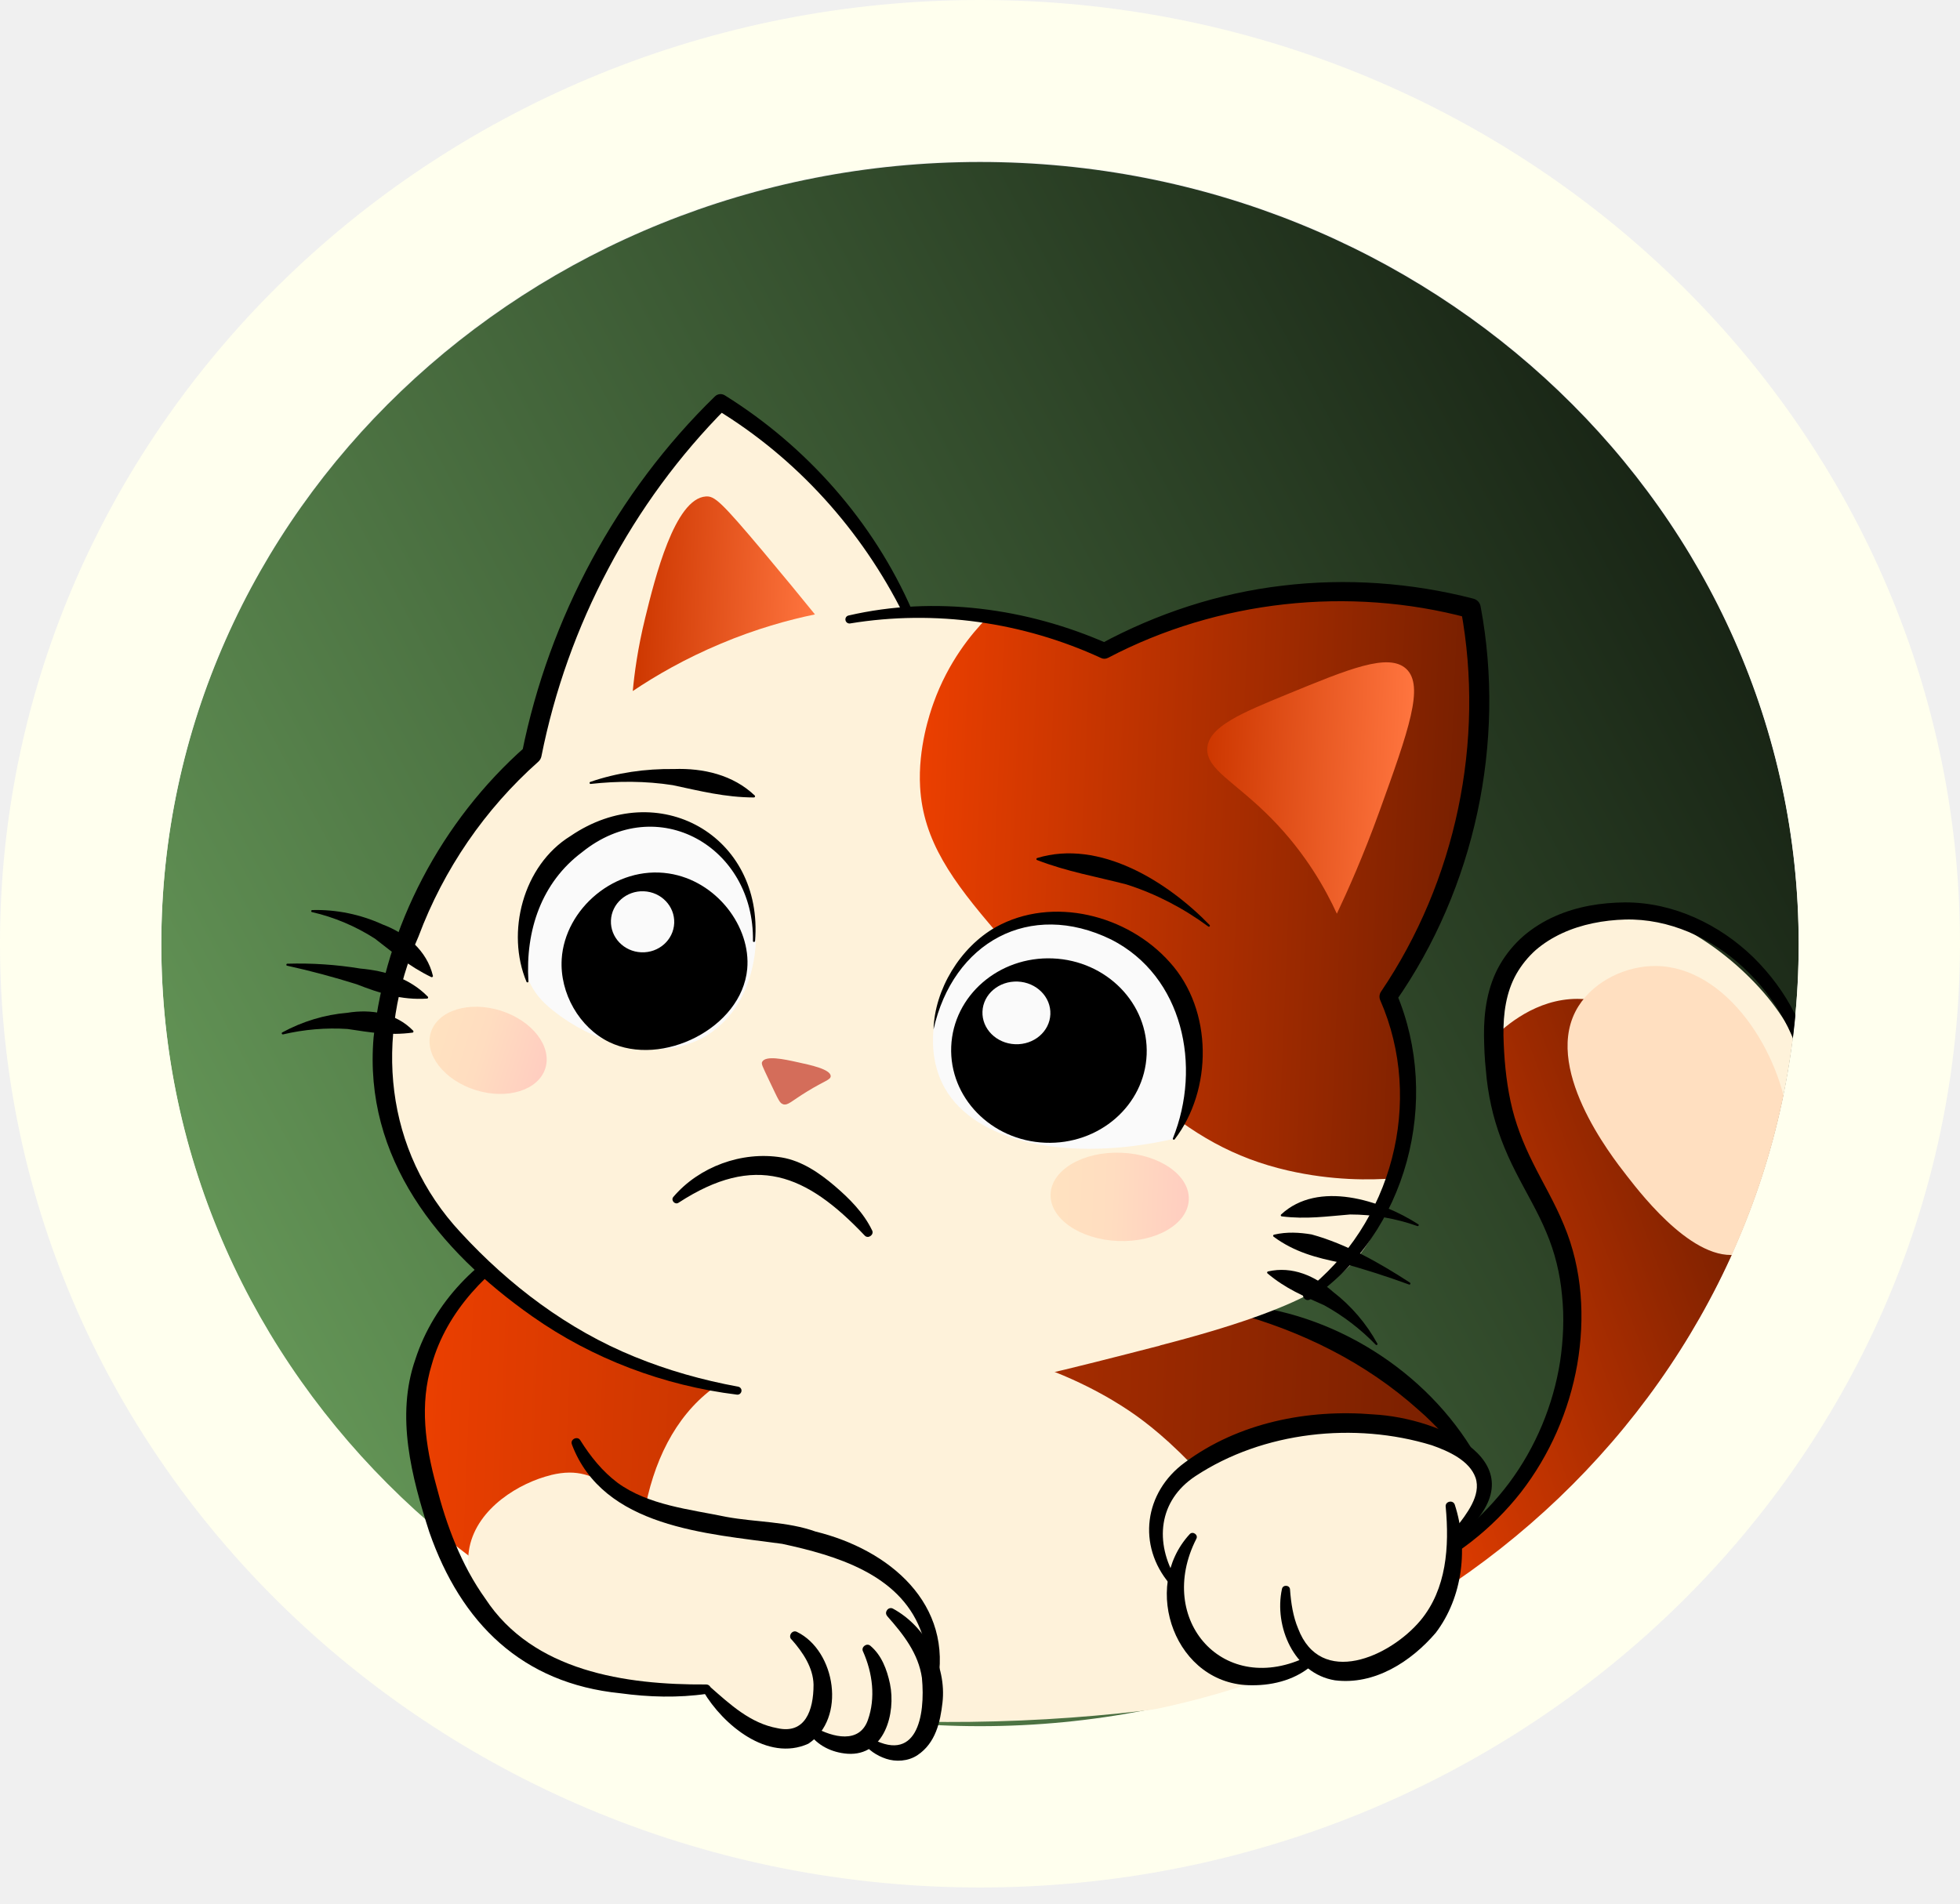
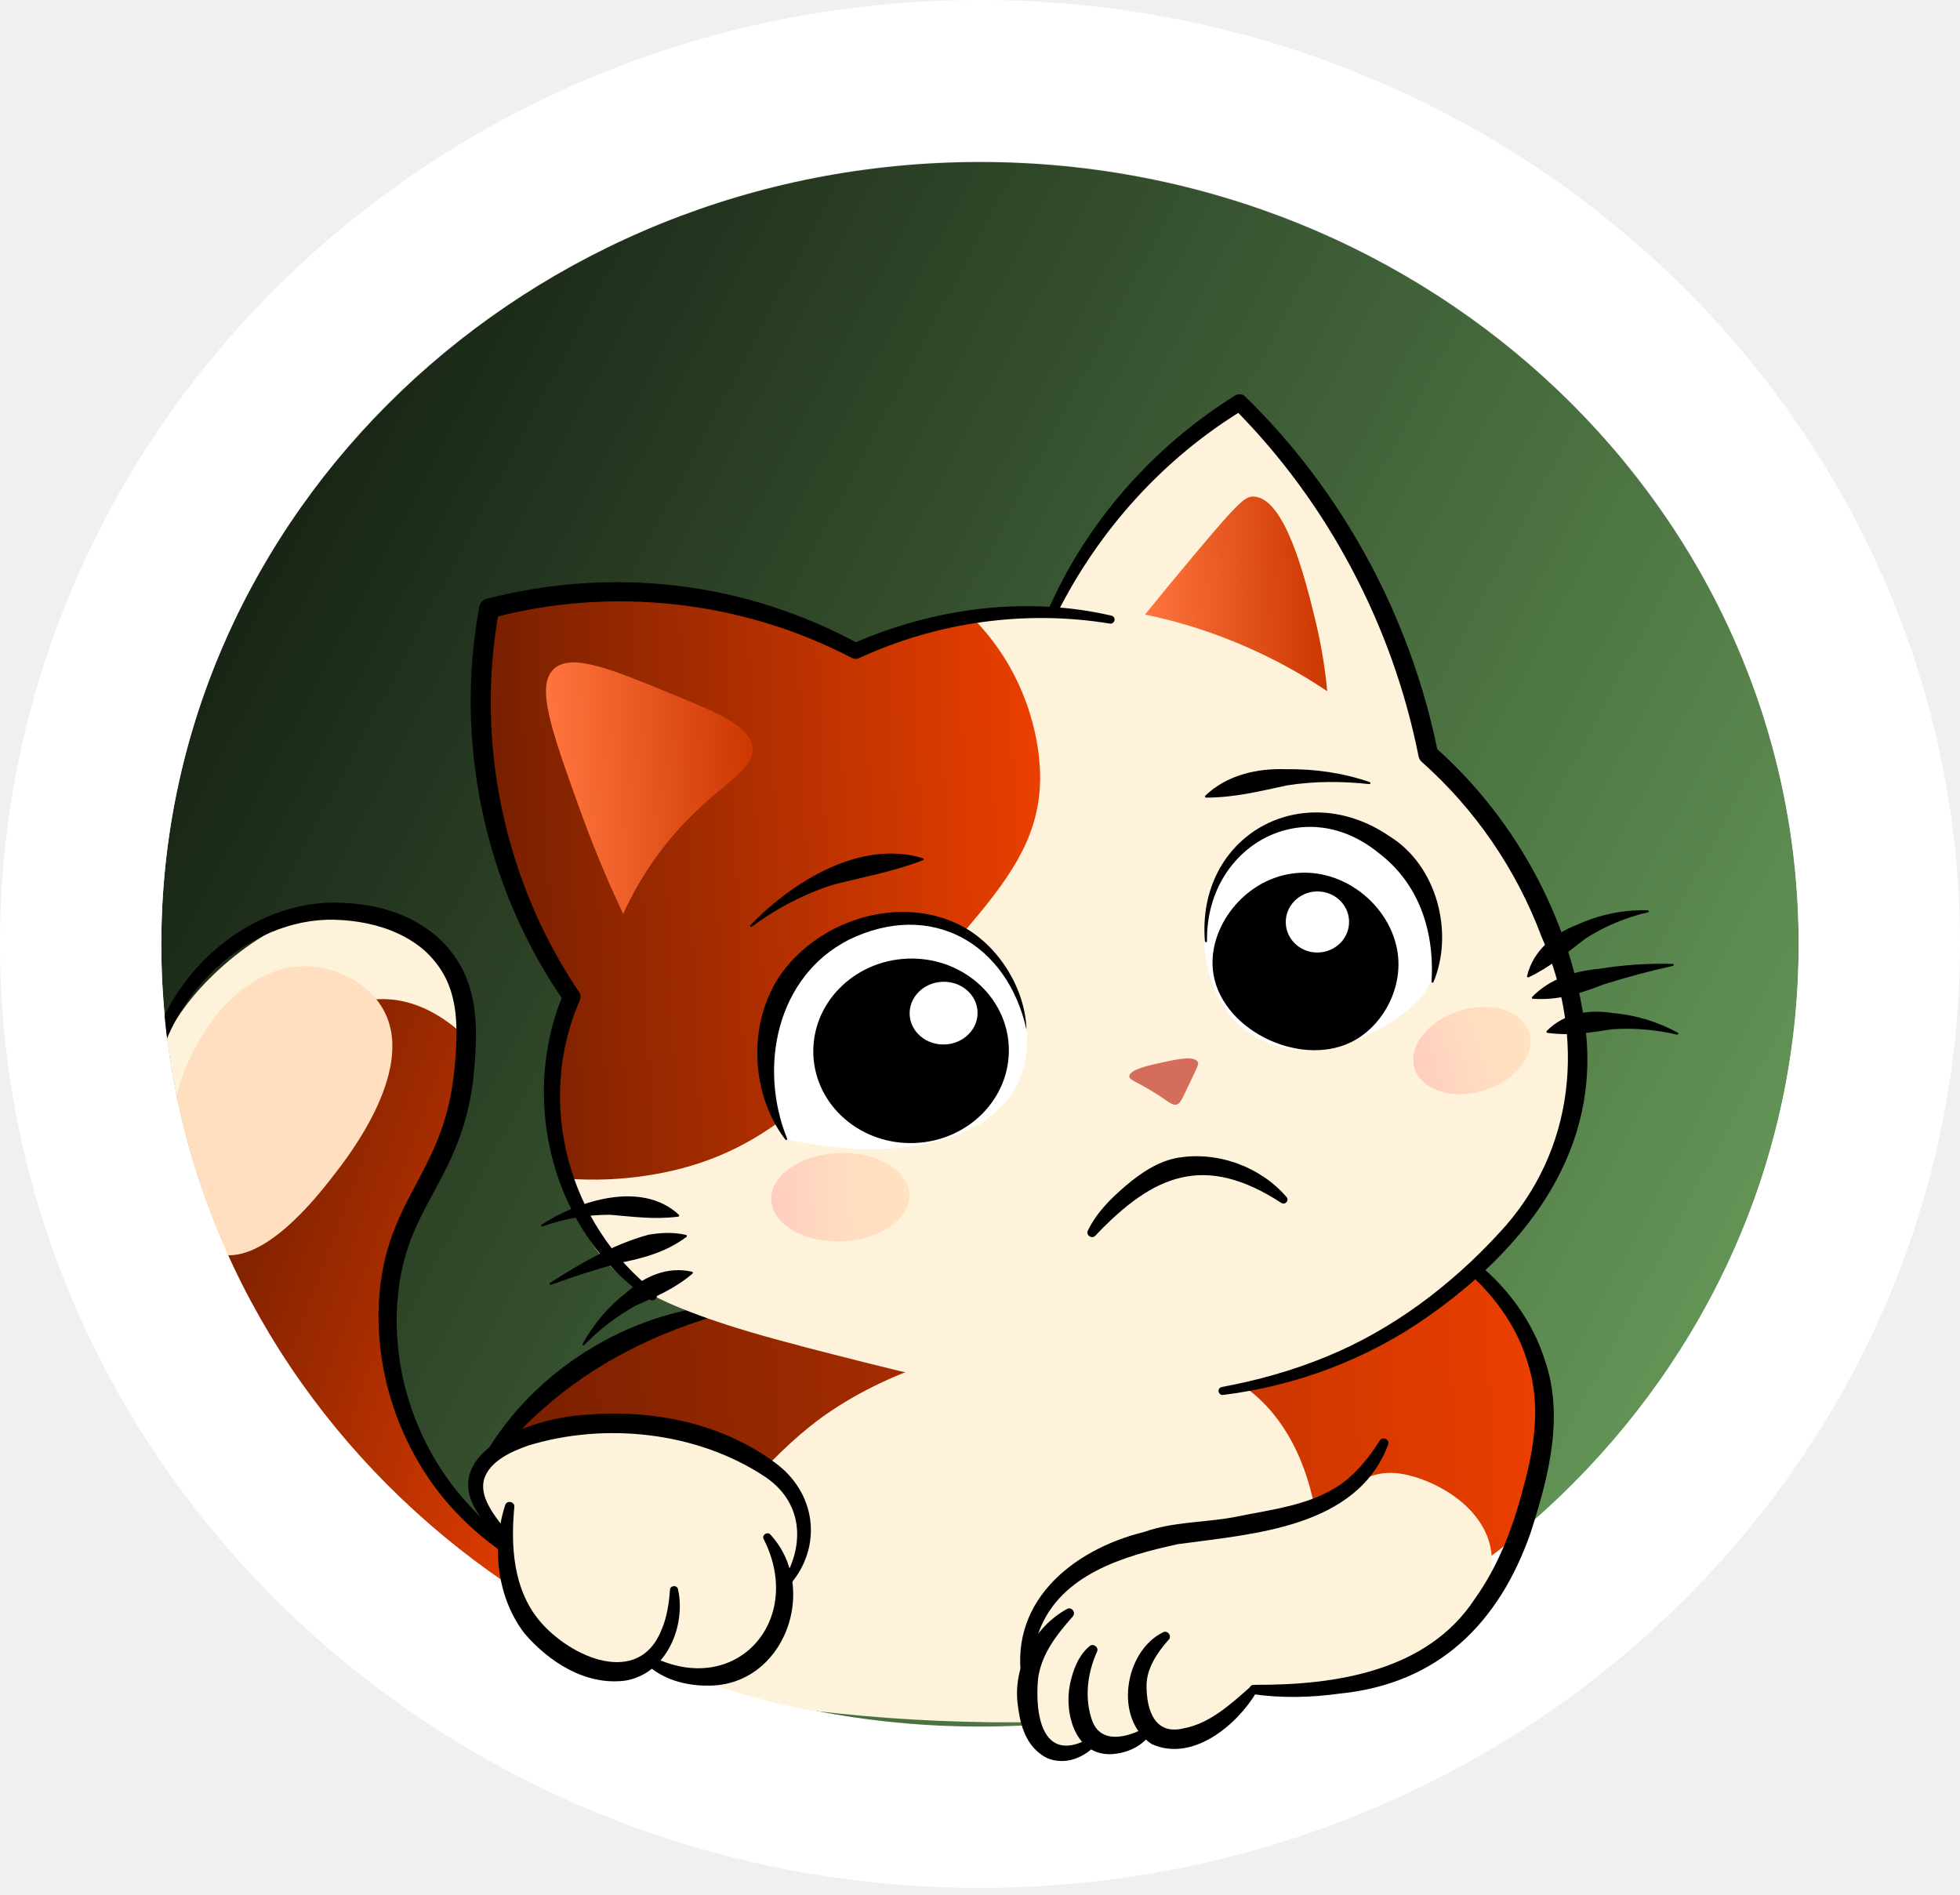
- <svg xmlns="http://www.w3.org/2000/svg" width="70" height="68" viewBox="0 0 70 68" fill="none">
-   <path d="M35 61.694C18.852 61.694 5.761 49.178 5.761 33.74C5.761 18.302 18.852 5.787 35 5.787C51.148 5.787 64.238 18.302 64.238 33.74C64.238 49.178 51.148 61.694 35 61.694Z" fill="url(#paint0_linear_5599_75786)" />
-   <path d="M35 5.761C18.85 5.761 5.761 18.274 5.761 33.711C5.761 49.148 18.854 61.66 35 61.66C51.146 61.66 64.239 49.151 64.239 33.711C64.239 18.271 51.146 5.761 35 5.761ZM35 0C54.297 0 70 15.123 70 33.711C70 52.298 54.297 67.422 35 67.422C15.703 67.422 0 52.298 0 33.711C0 15.123 15.7 0 35 0Z" fill="#FFFFEE" />
-   <mask id="mask0_5599_75786" style="mask-type:luminance" maskUnits="userSpaceOnUse" x="5" y="5" width="60" height="57">
-     <path d="M35 61.694C18.852 61.694 5.761 49.178 5.761 33.74C5.761 18.302 18.852 5.787 35 5.787C51.148 5.787 64.238 18.302 64.238 33.74C64.238 49.178 51.148 61.694 35 61.694Z" fill="white" />
+ <svg xmlns="http://www.w3.org/2000/svg" width="180" height="174" viewBox="0 0 180 174" fill="none">
+   <path d="M89.998 158.639C131.521 158.639 165.183 126.457 165.183 86.759C165.183 47.061 131.521 14.879 89.998 14.879C48.474 14.879 14.812 47.061 14.812 86.759C14.812 126.457 48.474 158.639 89.998 158.639Z" fill="url(#paint0_linear_7353_104406)" />
+   <path d="M90 14.815C131.528 14.815 165.185 46.991 165.185 86.685C165.185 126.38 131.519 158.556 90 158.556C48.481 158.556 14.815 126.389 14.815 86.685C14.815 46.981 48.481 14.815 90 14.815ZM90 0C40.38 0 0 38.889 0 86.685C0 134.481 40.38 173.37 90 173.37C139.62 173.37 180 134.481 180 86.685C180 38.889 139.63 0 90 0Z" fill="white" />
+   <mask id="mask0_7353_104406" style="mask-type:luminance" maskUnits="userSpaceOnUse" x="14" y="14" width="152" height="145">
+     <path d="M89.998 158.639C131.521 158.639 165.183 126.457 165.183 86.759C165.183 47.061 131.521 14.879 89.998 14.879C48.474 14.879 14.812 47.061 14.812 86.759C14.812 126.457 48.474 158.639 89.998 158.639Z" fill="white" />
  </mask>
-   <g mask="url(#mask0_5599_75786)">
-     <path d="M17.136 45.514C16.516 46.245 15.591 47.559 15.162 49.413C14.284 53.245 16.239 56.338 16.668 56.982C18.951 56.205 21.363 55.477 23.913 54.836C34.686 52.121 44.542 51.718 52.654 52.204C51.43 50.537 49.453 48.423 46.511 47.444C42.053 45.964 38.553 48.15 33.908 48.909C30.063 49.536 24.496 49.338 17.132 45.514H17.136Z" fill="url(#paint1_linear_5599_75786)" />
-     <path d="M47.31 59.99C46.598 58.236 45.2 55.244 42.928 52.712C41.794 51.449 40.865 50.768 40.494 50.509C40.123 50.249 38.87 49.4 37.005 48.762C35.464 48.237 32.756 47.599 29.541 48.19C27.988 48.474 26.584 48.734 25.403 49.637C22.825 51.614 22.224 55.978 23.416 60.566C26.509 61.124 30.304 61.556 34.636 61.506C39.63 61.448 43.926 60.767 47.307 59.99H47.31Z" fill="#FEF2DA" />
-     <path d="M49.878 56.5C51.221 55.643 56.191 52.28 56.277 47.689C56.324 45.298 55.55 43.415 55.55 43.415C54.678 41.053 53.627 40.246 53.386 37.873C53.349 37.531 53.342 37.247 53.339 37.07C54.909 35.453 56.169 35.382 56.641 35.396C59.323 35.482 62.157 39.292 62.582 45.114C62.254 45.82 61.891 46.533 61.484 47.25C58.484 52.557 54.35 56.129 50.768 58.488C50.469 57.825 50.174 57.163 49.875 56.504L49.878 56.5Z" fill="url(#paint2_linear_5599_75786)" />
-     <path d="M53.337 37.07C53.298 36.638 53.298 35.896 53.629 35.09C54.173 33.772 55.321 32.99 56.189 32.677C58.807 31.73 61.738 33.934 63.121 35.612C63.909 36.57 64.334 37.524 64.568 38.168C64.554 39.396 64.377 41.143 63.618 43.069C63.254 43.991 62.833 44.769 62.426 45.41C62.473 44.002 62.34 41.208 60.521 38.669C59.711 37.538 58.379 35.68 56.333 35.68C54.861 35.68 53.766 36.645 53.337 37.07Z" fill="#FEF2DA" />
-     <path d="M62.286 44.754C60.669 45.294 58.699 42.77 58.098 41.996C57.536 41.276 55.034 38.074 56.373 35.943C56.956 35.014 58.109 34.495 59.135 34.506C61.656 34.524 63.64 37.588 63.892 40.213C64.043 41.776 63.686 44.289 62.286 44.758V44.754Z" fill="#FFDFC0" />
-     <path d="M50.418 56.346C51.934 55.676 53.288 54.621 54.321 53.303C55.347 51.978 56.039 50.397 56.33 48.741C56.615 47.091 56.518 45.331 55.852 43.753C55.531 42.968 55.102 42.255 54.75 41.542C54.393 40.83 54.109 40.102 53.947 39.335C53.785 38.575 53.713 37.773 53.695 36.98C53.684 36.199 53.792 35.435 54.156 34.791C54.339 34.471 54.573 34.182 54.85 33.934C55.131 33.693 55.452 33.491 55.797 33.333C56.485 33.016 57.27 32.868 58.044 32.846C59.596 32.807 61.12 33.495 62.268 34.564C63.428 35.637 64.234 37.081 64.475 38.666C64.486 38.745 64.562 38.799 64.641 38.788C64.717 38.777 64.767 38.709 64.763 38.633C64.699 37.805 64.483 36.977 64.105 36.224C63.73 35.468 63.219 34.787 62.621 34.197C61.418 33.027 59.773 32.231 58.041 32.234C57.187 32.242 56.33 32.375 55.531 32.731C55.131 32.908 54.753 33.142 54.415 33.43C54.08 33.721 53.792 34.071 53.569 34.456C53.118 35.237 52.992 36.148 53 36.987C53.007 37.412 53.021 37.816 53.068 38.237C53.1 38.655 53.165 39.076 53.255 39.49C53.435 40.318 53.752 41.121 54.13 41.859C54.508 42.605 54.926 43.292 55.225 44.016C55.531 44.736 55.718 45.496 55.787 46.278C55.87 47.059 55.833 47.851 55.718 48.633C55.473 50.192 54.847 51.697 53.9 52.968C52.949 54.239 51.689 55.273 50.281 56.043C50.198 56.086 50.169 56.187 50.213 56.27C50.256 56.346 50.349 56.378 50.429 56.342L50.418 56.346Z" fill="black" />
-     <path d="M52.709 51.995C50.959 48.963 47.578 46.839 44.085 46.594C43.923 46.587 43.879 46.832 44.038 46.878C46.486 47.544 48.776 48.668 50.671 50.371C51.312 50.922 51.844 51.57 52.435 52.19C52.561 52.33 52.799 52.164 52.709 51.999V51.995Z" fill="black" />
+   <g mask="url(#mask0_7353_104406)">
+     <path d="M135.935 117.037C137.527 118.916 139.907 122.296 141.009 127.064C143.268 136.916 138.24 144.87 137.139 146.527C131.268 144.527 125.065 142.657 118.509 141.009C90.805 134.027 65.463 132.99 44.602 134.24C47.75 129.953 52.833 124.518 60.398 122C71.861 118.194 80.861 123.814 92.805 125.768C102.694 127.379 117.009 126.87 135.944 117.037H135.935Z" fill="url(#paint1_linear_7353_104406)" />
+     <path d="M58.344 154.259C60.177 149.75 63.77 142.055 69.612 135.546C72.529 132.296 74.918 130.546 75.871 129.879C76.825 129.213 80.047 127.027 84.844 125.389C88.807 124.037 95.77 122.398 104.038 123.916C108.029 124.648 111.64 125.314 114.677 127.639C121.307 132.722 122.853 143.944 119.788 155.74C111.834 157.176 102.075 158.287 90.936 158.157C78.094 158.009 67.047 156.259 58.353 154.259H58.344Z" fill="#FEF2DA" />
+     <path d="M51.737 145.287C48.283 143.083 35.505 134.435 35.283 122.629C35.163 116.481 37.154 111.638 37.154 111.638C39.394 105.564 42.098 103.49 42.718 97.388C42.811 96.509 42.83 95.777 42.839 95.324C38.802 91.166 35.561 90.981 34.348 91.018C27.45 91.24 20.163 101.037 19.07 116.009C19.913 117.824 20.848 119.657 21.894 121.5C29.607 135.148 40.237 144.333 49.45 150.398C50.218 148.694 50.978 146.99 51.746 145.296L51.737 145.287Z" fill="url(#paint2_linear_7353_104406)" />
+     <path d="M42.841 95.324C42.942 94.213 42.942 92.305 42.091 90.231C40.692 86.842 37.739 84.833 35.507 84.028C28.776 81.592 21.239 87.259 17.683 91.574C15.655 94.037 14.563 96.491 13.961 98.148C13.998 101.305 14.452 105.796 16.405 110.75C17.341 113.12 18.424 115.12 19.47 116.768C19.35 113.148 19.692 105.963 24.368 99.435C26.452 96.528 29.878 91.75 35.137 91.75C38.924 91.75 41.739 94.231 42.841 95.324Z" fill="#FEF2DA" />
+     <path d="M19.83 115.083C23.987 116.472 29.052 109.981 30.598 107.991C32.043 106.139 38.478 97.907 35.033 92.426C33.533 90.037 30.57 88.704 27.931 88.731C21.45 88.778 16.348 96.657 15.7 103.407C15.311 107.426 16.228 113.889 19.83 115.092V115.083Z" fill="#FFDFC0" />
+     <path d="M50.35 144.889C46.452 143.166 42.971 140.454 40.313 137.065C37.674 133.657 35.897 129.592 35.147 125.333C34.415 121.092 34.665 116.565 36.378 112.509C37.202 110.491 38.304 108.657 39.211 106.824C40.128 104.991 40.86 103.12 41.276 101.148C41.693 99.194 41.878 97.129 41.924 95.092C41.952 93.083 41.674 91.12 40.739 89.463C40.267 88.639 39.665 87.898 38.952 87.259C38.23 86.639 37.406 86.12 36.517 85.713C34.748 84.898 32.73 84.518 30.739 84.463C26.748 84.361 22.832 86.129 19.878 88.879C16.897 91.639 14.822 95.352 14.202 99.426C14.174 99.629 13.98 99.768 13.776 99.741C13.582 99.713 13.452 99.537 13.461 99.342C13.628 97.213 14.184 95.083 15.156 93.148C16.119 91.204 17.434 89.454 18.971 87.935C22.063 84.926 26.295 82.879 30.748 82.889C32.943 82.907 35.147 83.25 37.202 84.166C38.23 84.62 39.202 85.222 40.072 85.963C40.934 86.713 41.674 87.611 42.248 88.602C43.406 90.611 43.73 92.954 43.711 95.111C43.693 96.204 43.656 97.241 43.535 98.324C43.452 99.398 43.285 100.481 43.054 101.546C42.591 103.676 41.776 105.741 40.804 107.639C39.832 109.555 38.758 111.324 37.989 113.185C37.202 115.037 36.721 116.991 36.545 119C36.332 121.009 36.424 123.046 36.721 125.055C37.35 129.065 38.961 132.935 41.397 136.204C43.841 139.472 47.082 142.129 50.702 144.111C50.915 144.222 50.989 144.481 50.878 144.694C50.767 144.889 50.526 144.972 50.322 144.879L50.35 144.889Z" fill="black" />
+     <path d="M44.465 133.703C48.965 125.907 57.66 120.444 66.641 119.814C67.058 119.796 67.169 120.425 66.761 120.546C60.465 122.259 54.576 125.148 49.706 129.527C48.058 130.944 46.687 132.611 45.169 134.203C44.845 134.564 44.234 134.138 44.465 133.713V133.703Z" fill="black" />
  </g>
-   <path d="M19.681 52.688C21.604 52.223 21.774 53.761 25.119 54.287C26.696 54.535 28.057 54.481 29.991 55.248C30.336 55.385 30.686 55.572 31.078 55.849C31.672 56.267 32.879 57.135 33.275 58.734C33.631 60.167 33.343 62.201 32.382 62.561C32.187 62.633 31.744 62.72 31.028 62.208C30.844 62.273 30.444 62.381 29.962 62.288C29.458 62.19 29.13 61.928 28.99 61.801C28.55 62.122 28.165 62.208 27.927 62.237C26.88 62.356 25.821 61.6 25.227 60.34C24.384 60.469 22.303 60.671 20.092 59.573C18.45 58.759 17.467 57.589 16.977 56.912C16.815 56.541 16.632 55.943 16.768 55.266C17.056 53.858 18.562 52.962 19.678 52.691L19.681 52.688Z" fill="#FEF2DA" />
-   <path d="M20.423 51.593C21.547 54.571 25.241 54.776 27.935 55.147C29.868 55.565 32.097 56.227 32.871 58.208C33.116 58.827 33.188 59.515 33.178 60.206C33.167 60.375 33.437 60.408 33.465 60.239C34.085 57.289 31.755 55.352 29.127 54.708C28.108 54.344 26.991 54.376 25.947 54.185C24.629 53.912 23.153 53.768 22.055 52.965C21.522 52.565 21.09 52.032 20.726 51.449C20.629 51.28 20.348 51.413 20.427 51.596L20.423 51.593Z" fill="black" />
-   <path d="M28.27 58.563C28.688 59.035 29.041 59.579 29.055 60.173C29.058 61.109 28.745 61.952 27.766 61.732C26.804 61.559 26.081 60.889 25.35 60.245C25.234 60.133 25.044 60.288 25.123 60.425C25.814 61.599 27.409 62.946 28.868 62.287C30.236 61.39 29.847 58.97 28.464 58.293C28.295 58.203 28.133 58.441 28.27 58.567V58.563Z" fill="black" />
-   <path d="M25.216 60.17C22.332 60.188 19.033 59.699 17.334 57.106C16.477 55.91 15.944 54.492 15.58 53.062C15.191 51.644 14.979 50.156 15.422 48.734C15.958 46.826 17.431 45.328 19.102 44.301C19.17 44.262 19.192 44.168 19.148 44.1C19.109 44.039 19.033 44.017 18.965 44.046C17.089 44.896 15.494 46.52 14.835 48.554C14.125 50.585 14.701 52.756 15.332 54.726C16.466 57.977 18.641 60.131 22.151 60.484C23.174 60.624 24.222 60.653 25.241 60.505C25.443 60.473 25.425 60.17 25.216 60.17Z" fill="black" />
-   <path d="M30.819 58.983C31.168 59.764 31.276 60.654 30.995 61.442C30.693 62.296 29.746 62.065 29.084 61.694C28.954 61.626 28.81 61.791 28.896 61.91C29.184 62.339 29.696 62.602 30.265 62.645C31.59 62.735 32.004 61.197 31.784 60.142C31.676 59.635 31.485 59.127 31.089 58.792C30.959 58.673 30.747 58.828 30.819 58.986V58.983Z" fill="black" />
-   <path d="M31.687 57.73C32.271 58.389 32.8 59.066 32.926 59.934C33.056 61.298 32.749 63.077 30.996 62.026C30.924 61.99 30.834 62.018 30.798 62.09C30.773 62.145 30.78 62.202 30.812 62.245C31.021 62.512 31.302 62.71 31.648 62.825C31.986 62.937 32.433 62.922 32.771 62.692C33.416 62.26 33.581 61.511 33.66 60.819C33.812 59.494 33.056 58.093 31.889 57.46C31.727 57.377 31.565 57.593 31.687 57.726V57.73Z" fill="black" />
-   <path d="M41.432 48.064C34.972 49.727 31.144 50.71 26.081 49.623C24.126 49.201 21.058 48.507 18.156 46.026C16.989 45.028 14.933 43.271 14.105 40.268C13.007 36.285 14.811 32.807 15.574 31.331C16.665 29.228 18.037 27.794 18.988 26.941C19.334 25.105 20.068 22.411 21.753 19.531C23.064 17.287 24.544 15.635 25.725 14.504C26.769 15.188 28.051 16.168 29.333 17.536C30.809 19.109 31.785 20.665 32.419 21.871C33.089 21.857 34.072 21.882 35.231 22.087C42.501 23.362 48.651 30.225 49.732 37.438C49.995 39.202 50.441 42.173 48.727 44.592C47.989 45.637 46.772 46.684 41.428 48.06L41.432 48.064Z" fill="#FEF2DA" />
-   <path d="M35.234 22.091C34.705 22.631 33.866 23.636 33.336 25.123C33.217 25.458 32.782 26.711 32.861 28.112C32.969 30.031 34.002 31.457 35.598 33.308C39.983 38.392 42.176 40.931 45.986 41.809C47.581 42.176 48.946 42.155 49.796 42.09C50.008 41.291 50.224 40.128 50.166 38.72C50.109 37.42 49.839 36.358 49.583 35.605C50.494 34.269 51.877 31.871 52.503 28.573C53.054 25.677 52.806 23.251 52.529 21.731C50.955 21.414 48.611 21.122 45.799 21.457C43.055 21.785 40.884 22.588 39.443 23.251C38.914 22.973 38.219 22.664 37.373 22.433C36.552 22.21 35.817 22.123 35.234 22.091Z" fill="url(#paint3_linear_5599_75786)" />
-   <path d="M27.965 39.441C27.846 39.404 27.814 39.315 27.482 38.62C27.223 38.072 27.18 38 27.223 37.925C27.353 37.698 27.983 37.831 28.487 37.943C28.951 38.043 29.657 38.195 29.668 38.436C29.672 38.573 29.452 38.605 28.84 38.98C28.249 39.34 28.145 39.498 27.961 39.444L27.965 39.441Z" fill="#D46D5A" />
-   <path d="M43.118 26.719C43.068 27.489 44.101 27.907 45.415 29.243C46.65 30.5 47.356 31.789 47.745 32.638C48.127 31.832 48.688 30.579 49.261 28.994C50.33 26.038 50.863 24.508 50.23 23.899C49.599 23.298 48.148 23.906 45.988 24.792C44.367 25.458 43.172 25.948 43.118 26.722V26.719Z" fill="url(#paint4_linear_5599_75786)" />
-   <path d="M22.595 24.687C23.416 24.136 24.471 23.524 25.753 22.988C27.003 22.462 28.151 22.145 29.105 21.947C28.612 21.338 27.989 20.578 27.255 19.703C25.75 17.914 25.519 17.712 25.209 17.734C24.093 17.809 23.387 20.665 23.042 22.073C22.772 23.171 22.653 24.093 22.599 24.691L22.595 24.687Z" fill="url(#paint5_linear_5599_75786)" />
-   <path d="M21.09 28.003C22.07 27.895 23.056 27.895 24.025 28.046C25.008 28.255 25.89 28.482 26.927 28.486C26.959 28.486 26.981 28.442 26.956 28.417C26.178 27.675 25.112 27.434 24.075 27.47C23.056 27.456 22.037 27.6 21.079 27.931C21.04 27.946 21.054 28.007 21.094 28.003H21.09Z" fill="black" />
-   <path d="M43.2 33.041C41.699 31.493 39.272 29.966 37.039 30.65C37.007 30.661 37.003 30.712 37.039 30.722C38.116 31.137 39.135 31.309 40.222 31.59C41.259 31.918 42.249 32.429 43.153 33.095C43.186 33.121 43.232 33.074 43.2 33.041Z" fill="black" />
-   <path d="M31.144 43.945C30.841 43.315 30.334 42.811 29.804 42.357C29.271 41.903 28.634 41.464 27.917 41.345C26.491 41.111 24.965 41.677 24.046 42.757C23.949 42.876 24.108 43.048 24.234 42.962C26.967 41.183 28.789 41.925 30.884 44.136C31.007 44.266 31.227 44.103 31.147 43.949L31.144 43.945Z" fill="black" />
-   <path d="M16.986 38.938C15.858 38.583 15.142 37.66 15.388 36.877C15.634 36.093 16.749 35.745 17.878 36.1C19.007 36.455 19.722 37.377 19.476 38.161C19.23 38.944 18.115 39.292 16.986 38.938Z" fill="url(#paint6_linear_5599_75786)" />
-   <path d="M39.925 44.329C38.562 44.273 37.486 43.523 37.521 42.652C37.556 41.782 38.69 41.121 40.053 41.177C41.416 41.232 42.493 41.983 42.457 42.853C42.422 43.724 41.288 44.384 39.925 44.329Z" fill="url(#paint7_linear_5599_75786)" />
-   <path d="M25.459 36.836C26.885 35.795 26.982 33.977 26.993 33.62C27.003 33.217 27 31.345 25.495 30.181C24.144 29.141 22.362 29.26 21.148 29.868C19.175 30.855 18.149 33.411 18.905 35.068C19.197 35.705 19.676 36.051 20.093 36.35C21.282 37.2 23.691 38.129 25.462 36.84L25.459 36.836Z" fill="#FAFAFA" />
-   <path d="M41.921 40.681C42.087 40.353 43.073 38.326 42.173 36.119C41.536 34.556 39.894 32.767 37.614 32.867C35.393 32.968 33.571 34.823 33.344 36.735C33.315 36.99 33.228 37.959 33.74 38.863C34.831 40.804 38.129 41.542 41.917 40.681H41.921Z" fill="#FAFAFA" />
-   <path d="M20.061 34.255C20.176 32.462 21.973 30.91 23.885 31.201C25.595 31.461 26.827 33.11 26.686 34.615C26.488 36.721 23.64 38.14 21.753 37.222C20.698 36.707 19.985 35.483 20.061 34.259V34.255Z" fill="black" />
-   <path d="M11.141 32.58C11.944 32.764 12.704 33.088 13.388 33.527C14.058 34.042 14.609 34.517 15.404 34.903C15.433 34.917 15.469 34.888 15.462 34.859C15.246 33.952 14.501 33.336 13.665 33.023C12.88 32.663 12.009 32.483 11.148 32.508C11.109 32.508 11.101 32.573 11.141 32.58Z" fill="black" />
-   <path d="M10.256 34.496C11.095 34.679 11.923 34.903 12.737 35.158C13.558 35.479 14.336 35.731 15.254 35.67C15.286 35.67 15.304 35.626 15.279 35.601C14.62 34.931 13.76 34.679 12.867 34.597C12.006 34.456 11.131 34.398 10.26 34.424C10.22 34.424 10.213 34.489 10.252 34.496H10.256Z" fill="black" />
-   <path d="M10.101 36.951C10.861 36.771 11.643 36.706 12.413 36.756C13.209 36.875 13.893 36.998 14.732 36.886C14.764 36.886 14.779 36.839 14.757 36.818C14.138 36.18 13.245 36.04 12.41 36.177C11.592 36.245 10.793 36.49 10.08 36.879C10.044 36.897 10.065 36.958 10.105 36.947L10.101 36.951Z" fill="black" />
-   <path d="M50.651 43.731C49.315 42.867 47.075 42.154 45.754 43.382C45.728 43.404 45.743 43.447 45.779 43.45C46.654 43.558 47.374 43.45 48.217 43.382C49.03 43.382 49.844 43.519 50.622 43.796C50.658 43.81 50.69 43.753 50.654 43.731H50.651Z" fill="black" />
-   <path d="M50.361 45.82C49.273 45.114 48.096 44.441 46.843 44.095C46.407 44.023 45.961 43.995 45.5 44.103C45.467 44.11 45.457 44.153 45.485 44.175C46.224 44.722 47.016 44.931 47.88 45.104C48.705 45.331 49.522 45.59 50.325 45.885C50.361 45.899 50.393 45.845 50.357 45.82H50.361Z" fill="black" />
-   <path d="M49.192 47.996C48.803 47.283 48.259 46.645 47.608 46.145C46.977 45.58 46.153 45.216 45.285 45.417C45.253 45.425 45.242 45.468 45.267 45.486C45.912 46.03 46.553 46.296 47.291 46.624C47.968 46.998 48.591 47.474 49.134 48.035C49.163 48.064 49.214 48.028 49.192 47.992V47.996Z" fill="black" />
-   <path d="M37.328 40.819C35.401 40.741 33.898 39.203 33.972 37.385C34.046 35.567 35.669 34.157 37.596 34.235C39.523 34.313 41.026 35.851 40.952 37.669C40.878 39.487 39.256 40.897 37.328 40.819Z" fill="black" />
-   <path d="M22.905 34.017C22.281 33.992 21.795 33.483 21.819 32.881C21.844 32.279 22.369 31.811 22.993 31.837C23.617 31.862 24.103 32.371 24.079 32.973C24.054 33.575 23.529 34.042 22.905 34.017Z" fill="#FAFAFA" />
-   <path d="M36.255 37.3C35.585 37.273 35.063 36.75 35.088 36.132C35.113 35.514 35.676 35.035 36.346 35.062C37.016 35.089 37.538 35.612 37.513 36.23C37.488 36.848 36.925 37.327 36.255 37.3Z" fill="#FAFAFA" />
-   <path d="M26.967 33.62C27.273 29.846 23.503 27.729 20.374 29.864C18.671 30.916 18.066 33.314 18.804 35.071C18.818 35.107 18.879 35.096 18.872 35.053C18.761 33.224 19.344 31.521 20.788 30.441C23.481 28.266 26.945 30.25 26.891 33.613C26.888 33.656 26.963 33.663 26.963 33.613L26.967 33.62Z" fill="black" />
-   <path d="M41.951 40.699C43.305 38.942 43.33 36.087 41.781 34.376C40.276 32.68 37.59 31.992 35.566 33.116C34.285 33.84 33.381 35.352 33.341 36.771C34.032 33.667 36.766 32.133 39.689 33.562C42.253 34.87 42.926 38.089 41.889 40.663C41.871 40.699 41.929 40.732 41.951 40.699Z" fill="black" />
-   <path d="M46.801 46.407C50.261 44.066 51.489 39.288 49.872 35.478L49.843 35.777C52.673 31.726 53.79 26.519 52.879 21.662C52.854 21.521 52.749 21.417 52.62 21.384C50.401 20.812 48.079 20.646 45.803 20.92C43.527 21.186 41.316 21.914 39.311 22.997L39.559 22.99C36.679 21.719 33.384 21.273 30.305 21.986C30.226 22.004 30.179 22.079 30.197 22.159C30.215 22.234 30.287 22.281 30.359 22.27C33.395 21.77 36.542 22.22 39.325 23.505C39.408 23.545 39.498 23.538 39.574 23.498C43.488 21.446 48.169 20.927 52.436 22.072L52.177 21.791C53.041 26.487 51.997 31.467 49.321 35.424C49.26 35.514 49.253 35.629 49.292 35.723C50.877 39.338 49.724 43.724 46.599 46.14C46.433 46.255 46.62 46.536 46.801 46.407Z" fill="black" />
-   <path d="M32.574 21.803C31.195 18.641 28.811 15.944 25.887 14.122C25.772 14.05 25.624 14.068 25.531 14.162C22.023 17.579 19.611 22.076 18.646 26.873L18.758 26.678C15.772 29.314 13.77 33.095 13.342 37.063C12.978 41.373 15.664 44.672 19.006 47.019C21.17 48.543 23.716 49.497 26.319 49.817C26.398 49.828 26.471 49.77 26.481 49.691C26.492 49.616 26.438 49.547 26.363 49.533C25.091 49.299 23.849 48.95 22.661 48.463C20.281 47.495 18.189 45.914 16.457 44.031C13.72 41.1 13.36 37.041 14.948 33.448C15.848 31.046 17.317 28.904 19.226 27.208C19.287 27.154 19.323 27.085 19.337 27.013C19.802 24.68 20.608 22.415 21.725 20.316C22.834 18.213 24.256 16.272 25.938 14.58L25.578 14.623C28.447 16.362 30.77 18.94 32.268 21.947C32.361 22.141 32.657 21.997 32.57 21.806L32.574 21.803Z" fill="black" />
-   <path d="M52.989 52.798C52.64 50.987 46.414 49.626 43.062 52.107C42.532 52.499 41.312 53.403 41.272 54.793C41.247 55.668 41.708 56.356 41.971 56.687C41.964 56.795 41.884 58.39 43.148 59.319C44.149 60.057 45.572 60.065 46.666 59.312C47.746 59.895 48.56 59.791 48.884 59.726C50.605 59.373 52.013 57.274 51.981 54.537C52.899 53.741 53.061 53.183 52.986 52.798H52.989Z" fill="#FEF2DA" />
-   <path d="M52.222 54.823C55.103 52.277 51.452 50.649 49.043 50.523C46.702 50.329 44.228 50.819 42.316 52.241C40.862 53.303 40.606 55.204 41.776 56.58C41.827 56.641 41.917 56.652 41.978 56.601C42.032 56.558 42.046 56.479 42.014 56.421C41.225 55.1 41.366 53.609 42.691 52.73C45.111 51.132 48.384 50.782 51.135 51.625C51.74 51.837 52.482 52.172 52.698 52.785C52.91 53.415 52.374 54.088 51.985 54.589C51.848 54.74 52.078 54.959 52.222 54.823Z" fill="black" />
-   <path d="M51.632 53.822C51.765 55.248 51.665 56.76 50.732 57.883C49.63 59.198 47.163 60.282 46.361 58.172C46.181 57.743 46.108 57.268 46.072 56.778C46.065 56.612 45.813 56.598 45.784 56.76C45.496 58.085 46.206 59.785 47.678 60.022C49.09 60.199 50.394 59.356 51.276 58.326C52.252 57.041 52.446 55.255 51.956 53.746C51.891 53.562 51.603 53.631 51.632 53.825V53.822Z" fill="black" />
-   <path d="M46.728 59.154C43.714 60.666 41.248 57.868 42.727 54.966C42.803 54.822 42.598 54.682 42.49 54.8C40.722 56.716 41.982 60.212 44.712 60.198C45.514 60.205 46.339 59.975 46.915 59.431C47.056 59.305 46.894 59.071 46.728 59.154Z" fill="black" />
+   <path d="M129.395 135.482C124.45 134.287 124.015 138.241 115.413 139.593C111.358 140.232 107.858 140.093 102.886 142.065C101.997 142.417 101.099 142.898 100.089 143.611C98.562 144.685 95.46 146.917 94.441 151.028C93.525 154.713 94.265 159.945 96.737 160.871C97.237 161.056 98.376 161.278 100.219 159.963C100.691 160.13 101.719 160.408 102.96 160.167C104.256 159.917 105.099 159.241 105.46 158.917C106.589 159.741 107.58 159.963 108.191 160.037C110.886 160.343 113.608 158.398 115.136 155.158C117.302 155.491 122.654 156.009 128.339 153.185C132.562 151.093 135.089 148.083 136.349 146.343C136.765 145.389 137.237 143.852 136.886 142.111C136.145 138.491 132.275 136.185 129.404 135.491L129.395 135.482Z" fill="#FEF2DA" />
+   <path d="M127.484 132.667C124.595 140.325 115.095 140.852 108.169 141.806C103.197 142.88 97.465 144.584 95.475 149.676C94.845 151.269 94.66 153.038 94.688 154.815C94.715 155.25 94.021 155.334 93.947 154.899C92.354 147.315 98.345 142.334 105.104 140.676C107.725 139.741 110.595 139.825 113.28 139.334C116.669 138.63 120.465 138.26 123.289 136.195C124.66 135.167 125.771 133.797 126.706 132.297C126.956 131.862 127.678 132.204 127.475 132.676L127.484 132.667Z" fill="black" />
+   <path d="M107.312 150.593C106.237 151.806 105.33 153.204 105.293 154.732C105.284 157.139 106.089 159.306 108.608 158.741C111.08 158.296 112.941 156.574 114.821 154.917C115.117 154.63 115.608 155.028 115.404 155.38C113.626 158.398 109.524 161.861 105.774 160.167C102.256 157.861 103.256 151.639 106.812 149.898C107.247 149.667 107.663 150.278 107.312 150.602V150.593Z" fill="black" />
+   <path d="M115.164 154.722C122.58 154.769 131.062 153.509 135.432 146.843C137.636 143.769 139.006 140.121 139.941 136.445C140.941 132.797 141.488 128.972 140.349 125.315C138.969 120.408 135.182 116.556 130.886 113.917C130.71 113.815 130.654 113.574 130.766 113.398C130.867 113.241 131.062 113.185 131.238 113.259C136.062 115.445 140.164 119.621 141.858 124.852C143.682 130.074 142.201 135.658 140.58 140.722C137.664 149.084 132.071 154.621 123.043 155.528C120.414 155.889 117.719 155.963 115.099 155.584C114.58 155.5 114.627 154.722 115.164 154.722Z" fill="black" />
+   <path d="M100.75 151.667C99.852 153.676 99.574 155.963 100.296 157.991C101.074 160.185 103.509 159.593 105.213 158.639C105.546 158.463 105.916 158.889 105.694 159.194C104.953 160.296 103.639 160.972 102.176 161.083C98.768 161.315 97.704 157.361 98.268 154.648C98.546 153.343 99.037 152.037 100.055 151.176C100.389 150.87 100.935 151.269 100.75 151.676V151.667Z" fill="black" />
+   <path d="M98.522 148.445C97.022 150.139 95.661 151.88 95.337 154.112C95.003 157.621 95.79 162.195 100.3 159.491C100.485 159.399 100.716 159.473 100.809 159.658C100.874 159.797 100.855 159.945 100.772 160.056C100.235 160.741 99.513 161.25 98.624 161.547C97.753 161.834 96.605 161.797 95.735 161.204C94.077 160.093 93.651 158.167 93.448 156.389C93.059 152.982 95.003 149.38 98.003 147.75C98.42 147.537 98.837 148.093 98.522 148.436V148.445Z" fill="black" />
+   <path d="M73.459 123.593C90.07 127.87 99.912 130.398 112.931 127.602C117.959 126.519 125.847 124.732 133.31 118.352C136.31 115.787 141.597 111.269 143.727 103.546C146.551 93.306 141.912 84.361 139.949 80.565C137.144 75.157 133.616 71.472 131.172 69.278C130.283 64.556 128.394 57.63 124.06 50.222C120.69 44.454 116.884 40.204 113.847 37.296C111.162 39.056 107.866 41.574 104.57 45.093C100.773 49.139 98.264 53.139 96.635 56.241C94.912 56.204 92.385 56.269 89.403 56.796C70.709 60.074 54.894 77.722 52.116 96.269C51.44 100.806 50.292 108.445 54.699 114.667C56.597 117.352 59.727 120.046 73.468 123.583L73.459 123.593Z" fill="#FEF2DA" />
+   <path d="M89.393 56.806C90.754 58.194 92.912 60.778 94.273 64.602C94.578 65.463 95.699 68.685 95.495 72.287C95.217 77.222 92.56 80.889 88.458 85.648C77.18 98.722 71.541 105.25 61.745 107.509C57.643 108.454 54.134 108.398 51.949 108.232C51.402 106.176 50.847 103.185 50.995 99.565C51.143 96.222 51.837 93.491 52.495 91.556C50.152 88.12 46.597 81.954 44.986 73.472C43.569 66.028 44.208 59.787 44.921 55.88C48.967 55.065 54.995 54.315 62.226 55.176C69.282 56.019 74.865 58.083 78.569 59.787C79.93 59.074 81.717 58.278 83.893 57.685C86.004 57.111 87.893 56.889 89.393 56.806Z" fill="url(#paint3_linear_7353_104406)" />
+   <path d="M108.091 101.417C108.396 101.324 108.48 101.093 109.331 99.306C109.998 97.898 110.109 97.713 109.998 97.519C109.665 96.935 108.044 97.278 106.748 97.565C105.554 97.824 103.739 98.213 103.711 98.833C103.702 99.185 104.267 99.269 105.841 100.232C107.359 101.157 107.628 101.565 108.1 101.426L108.091 101.417Z" fill="#D46D5A" />
+   <path d="M69.128 68.704C69.258 70.685 66.6 71.759 63.221 75.195C60.045 78.426 58.23 81.741 57.23 83.926C56.249 81.852 54.804 78.63 53.332 74.556C50.582 66.954 49.212 63.019 50.841 61.454C52.462 59.907 56.193 61.472 61.749 63.75C65.915 65.463 68.989 66.722 69.128 68.713V68.704Z" fill="url(#paint4_linear_7353_104406)" />
+   <path d="M121.897 63.481C119.786 62.065 117.073 60.491 113.777 59.111C110.564 57.759 107.61 56.944 105.156 56.435C106.425 54.87 108.027 52.917 109.916 50.667C113.786 46.065 114.378 45.546 115.175 45.602C118.045 45.796 119.86 53.139 120.749 56.759C121.443 59.583 121.749 61.954 121.888 63.491L121.897 63.481Z" fill="url(#paint5_linear_7353_104406)" />
+   <path d="M125.768 72.009C123.249 71.731 120.712 71.731 118.222 72.12C115.694 72.657 113.425 73.241 110.759 73.25C110.675 73.25 110.62 73.139 110.685 73.074C112.685 71.166 115.425 70.546 118.092 70.639C120.712 70.602 123.333 70.972 125.796 71.824C125.898 71.861 125.861 72.018 125.759 72.009H125.768Z" fill="black" />
+   <path d="M68.911 84.963C72.772 80.981 79.013 77.055 84.754 78.815C84.837 78.843 84.846 78.972 84.754 79C81.985 80.065 79.365 80.509 76.568 81.231C73.902 82.074 71.355 83.389 69.031 85.102C68.948 85.167 68.828 85.046 68.911 84.963Z" fill="black" />
+   <path d="M99.912 113C100.69 111.38 101.995 110.083 103.356 108.917C104.727 107.75 106.366 106.62 108.208 106.315C111.875 105.713 115.801 107.167 118.162 109.944C118.412 110.25 118.004 110.694 117.68 110.472C110.653 105.898 105.967 107.805 100.579 113.491C100.264 113.824 99.699 113.407 99.903 113.009L99.912 113Z" fill="black" />
+   <path d="M136.322 100.126C139.224 99.214 141.065 96.841 140.432 94.826C139.799 92.811 136.932 91.917 134.029 92.829C131.127 93.741 129.287 96.114 129.92 98.129C130.553 100.144 133.419 101.038 136.322 100.126Z" fill="url(#paint6_linear_7353_104406)" />
+   <path d="M77.34 113.991C80.846 113.848 83.613 111.918 83.522 109.68C83.431 107.442 80.516 105.744 77.011 105.886C73.505 106.029 70.738 107.959 70.829 110.197C70.92 112.435 73.835 114.133 77.34 113.991Z" fill="url(#paint7_linear_7353_104406)" />
+   <path d="M114.534 94.722C110.868 92.046 110.618 87.37 110.59 86.454C110.562 85.416 110.571 80.602 114.442 77.611C117.914 74.935 122.497 75.241 125.618 76.805C130.692 79.342 133.331 85.916 131.386 90.176C130.636 91.815 129.405 92.704 128.331 93.472C125.275 95.657 119.081 98.046 114.525 94.731L114.534 94.722Z" fill="white" />
+   <path d="M72.204 104.611C71.778 103.768 69.24 98.555 71.555 92.879C73.194 88.861 77.416 84.259 83.278 84.518C88.99 84.778 93.676 89.546 94.259 94.463C94.333 95.12 94.555 97.611 93.24 99.935C90.435 104.926 81.954 106.824 72.213 104.611H72.204Z" fill="white" />
+   <path d="M128.417 88.083C128.12 83.472 123.5 79.481 118.583 80.231C114.185 80.898 111.018 85.139 111.38 89.009C111.889 94.426 119.213 98.074 124.065 95.713C126.778 94.389 128.611 91.24 128.417 88.092V88.083Z" fill="black" />
+   <path d="M151.348 83.778C149.283 84.25 147.329 85.083 145.57 86.213C143.848 87.537 142.431 88.759 140.385 89.75C140.311 89.787 140.218 89.713 140.237 89.639C140.792 87.305 142.709 85.722 144.857 84.916C146.876 83.991 149.116 83.528 151.329 83.592C151.431 83.592 151.45 83.759 151.348 83.778Z" fill="black" />
+   <path d="M153.627 88.704C151.469 89.176 149.34 89.75 147.247 90.408C145.136 91.232 143.136 91.88 140.775 91.722C140.692 91.722 140.645 91.611 140.71 91.546C142.405 89.824 144.618 89.176 146.914 88.963C149.127 88.602 151.377 88.454 153.618 88.519C153.719 88.519 153.738 88.685 153.636 88.704H153.627Z" fill="black" />
+   <path d="M154.022 95.018C152.068 94.555 150.059 94.389 148.078 94.518C146.031 94.824 144.272 95.139 142.115 94.852C142.031 94.852 141.994 94.731 142.05 94.676C143.642 93.037 145.939 92.676 148.087 93.028C150.189 93.204 152.244 93.833 154.078 94.833C154.17 94.879 154.115 95.037 154.013 95.009L154.022 95.018Z" fill="black" />
+   <path d="M49.753 112.454C53.188 110.231 58.947 108.398 62.345 111.555C62.41 111.611 62.373 111.722 62.281 111.731C60.031 112.009 58.179 111.731 56.012 111.555C53.919 111.555 51.827 111.907 49.827 112.62C49.734 112.657 49.651 112.509 49.743 112.454H49.753Z" fill="black" />
+   <path d="M50.5 117.824C53.296 116.009 56.324 114.278 59.546 113.389C60.666 113.204 61.815 113.13 63 113.408C63.083 113.426 63.111 113.537 63.037 113.593C61.139 115 59.102 115.537 56.88 115.982C54.759 116.565 52.657 117.232 50.592 117.991C50.5 118.028 50.416 117.889 50.509 117.824H50.5Z" fill="black" />
+   <path d="M53.506 123.417C54.506 121.583 55.904 119.945 57.58 118.657C59.2 117.204 61.321 116.269 63.552 116.787C63.635 116.806 63.663 116.917 63.598 116.963C61.941 118.361 60.293 119.046 58.395 119.889C56.654 120.852 55.052 122.074 53.654 123.519C53.58 123.593 53.45 123.5 53.506 123.407V123.417Z" fill="black" />
+   <path d="M84.014 104.966C88.971 104.764 92.834 100.811 92.644 96.135C92.454 91.46 88.282 87.834 83.326 88.035C78.369 88.237 74.506 92.19 74.696 96.866C74.886 101.541 79.058 105.167 84.014 104.966Z" fill="black" />
+   <path d="M121.102 87.472C122.706 87.407 123.956 86.099 123.893 84.551C123.83 83.002 122.478 81.8 120.874 81.866C119.269 81.931 118.02 83.239 118.083 84.787C118.146 86.335 119.497 87.537 121.102 87.472Z" fill="white" />
+   <path d="M86.774 95.917C88.496 95.847 89.839 94.502 89.775 92.913C89.71 91.323 88.262 90.092 86.54 90.162C84.818 90.232 83.474 91.577 83.539 93.166C83.604 94.755 85.052 95.987 86.774 95.917Z" fill="white" />
+   <path d="M110.654 86.454C109.867 76.75 119.562 71.305 127.608 76.796C131.988 79.5 133.543 85.667 131.645 90.185C131.608 90.278 131.451 90.25 131.469 90.139C131.756 85.435 130.256 81.055 126.543 78.278C119.617 72.685 110.71 77.787 110.849 86.435C110.858 86.546 110.664 86.565 110.664 86.435L110.654 86.454Z" fill="black" />
+   <path d="M72.13 104.658C68.648 100.139 68.583 92.796 72.565 88.398C76.435 84.037 83.343 82.269 88.546 85.158C91.843 87.019 94.167 90.908 94.269 94.556C92.491 86.574 85.463 82.63 77.944 86.306C71.352 89.667 69.62 97.945 72.287 104.565C72.333 104.658 72.185 104.741 72.13 104.658Z" fill="black" />
+   <path d="M59.655 119.333C50.757 113.315 47.6 101.028 51.757 91.231L51.831 92C44.553 81.583 41.683 68.194 44.026 55.704C44.09 55.343 44.359 55.074 44.692 54.991C50.396 53.518 56.368 53.093 62.22 53.796C68.072 54.481 73.757 56.352 78.914 59.139L78.275 59.12C85.683 55.852 94.155 54.704 102.072 56.537C102.275 56.583 102.396 56.778 102.35 56.981C102.303 57.176 102.118 57.296 101.933 57.268C94.127 55.981 86.035 57.139 78.877 60.444C78.664 60.546 78.433 60.528 78.238 60.426C68.174 55.148 56.137 53.815 45.164 56.759L45.831 56.037C43.609 68.111 46.294 80.917 53.174 91.093C53.331 91.324 53.35 91.62 53.248 91.861C49.174 101.157 52.137 112.435 60.174 118.648C60.6 118.944 60.118 119.667 59.655 119.333Z" fill="black" />
+   <path d="M96.242 56.065C99.788 47.935 105.918 41 113.436 36.315C113.733 36.13 114.112 36.176 114.353 36.417C123.372 45.204 129.575 56.769 132.057 69.102L131.77 68.602C139.446 75.38 144.594 85.102 145.696 95.305C146.631 106.389 139.723 114.87 131.131 120.907C125.566 124.824 119.02 127.278 112.325 128.102C112.122 128.13 111.936 127.981 111.909 127.778C111.881 127.583 112.02 127.407 112.214 127.37C115.483 126.768 118.677 125.87 121.733 124.62C127.853 122.13 133.233 118.065 137.686 113.222C144.723 105.685 145.649 95.25 141.566 86.009C139.251 79.833 135.473 74.324 130.566 69.963C130.409 69.824 130.316 69.648 130.279 69.463C129.085 63.463 127.01 57.639 124.14 52.241C121.288 46.833 117.631 41.843 113.307 37.491L114.233 37.602C106.853 42.074 100.881 48.704 97.029 56.435C96.788 56.935 96.029 56.565 96.251 56.074L96.242 56.065Z" fill="black" />
+   <path d="M43.744 135.769C44.642 131.111 60.651 127.611 69.272 133.991C70.633 135 73.772 137.324 73.873 140.898C73.938 143.148 72.753 144.917 72.077 145.769C72.096 146.047 72.299 150.148 69.049 152.537C66.475 154.436 62.818 154.454 60.003 152.519C57.225 154.019 55.133 153.75 54.299 153.584C49.873 152.676 46.253 147.278 46.336 140.241C43.975 138.195 43.559 136.76 43.753 135.769H43.744Z" fill="#FEF2DA" />
+   <path d="M45.715 140.972C38.308 134.426 47.697 130.241 53.891 129.917C59.91 129.417 66.271 130.676 71.187 134.333C74.928 137.065 75.585 141.954 72.576 145.491C72.447 145.648 72.215 145.676 72.058 145.546C71.919 145.435 71.882 145.232 71.965 145.083C73.993 141.685 73.632 137.852 70.224 135.593C64.002 131.482 55.585 130.583 48.511 132.75C46.956 133.296 45.048 134.158 44.493 135.732C43.947 137.352 45.326 139.083 46.326 140.371C46.678 140.759 46.085 141.324 45.715 140.972Z" fill="black" />
+   <path d="M47.233 138.398C46.89 142.065 47.149 145.954 49.547 148.842C52.381 152.222 58.723 155.009 60.788 149.583C61.251 148.481 61.436 147.259 61.529 146C61.547 145.574 62.196 145.537 62.27 145.954C63.011 149.361 61.186 153.731 57.399 154.342C53.77 154.796 50.418 152.63 48.149 149.981C45.64 146.676 45.14 142.083 46.399 138.204C46.566 137.731 47.307 137.907 47.233 138.407V138.398Z" fill="black" />
+   <path d="M59.846 152.111C67.596 156 73.938 148.806 70.133 141.343C69.938 140.972 70.466 140.611 70.744 140.917C75.29 145.843 72.049 154.834 65.031 154.797C62.966 154.815 60.846 154.223 59.364 152.824C59.003 152.5 59.42 151.898 59.846 152.111Z" fill="black" />
  <defs>
-     <linearGradient id="paint0_linear_5599_75786" x1="8.404" y1="47.823" x2="62.456" y2="19.197" gradientUnits="userSpaceOnUse">
+     <linearGradient id="paint0_linear_7353_104406" x1="158.387" y1="122.972" x2="19.396" y2="49.361" gradientUnits="userSpaceOnUse">
      <stop stop-color="#649657" />
      <stop offset="1" stop-color="#162113" />
    </linearGradient>
-     <linearGradient id="paint1_linear_5599_75786" x1="52.632" y1="52.698" x2="14.938" y2="51.165" gradientUnits="userSpaceOnUse">
+     <linearGradient id="paint1_linear_7353_104406" x1="44.658" y1="135.511" x2="141.587" y2="131.567" gradientUnits="userSpaceOnUse">
      <stop stop-color="#761F00" />
      <stop offset="1" stop-color="#EB3F00" />
    </linearGradient>
-     <linearGradient id="paint2_linear_5599_75786" x1="62.718" y1="43.474" x2="47.167" y2="49.241" gradientUnits="userSpaceOnUse">
+     <linearGradient id="paint2_linear_7353_104406" x1="18.722" y1="111.789" x2="58.708" y2="126.62" gradientUnits="userSpaceOnUse">
      <stop stop-color="#761F00" />
      <stop offset="1" stop-color="#EB3F00" />
    </linearGradient>
-     <linearGradient id="paint3_linear_5599_75786" x1="52.572" y1="31.874" x2="32.712" y2="31.066" gradientUnits="userSpaceOnUse">
+     <linearGradient id="paint3_linear_7353_104406" x1="44.809" y1="81.961" x2="95.878" y2="79.883" gradientUnits="userSpaceOnUse">
      <stop stop-color="#761F00" />
      <stop offset="1" stop-color="#EB3F00" />
    </linearGradient>
-     <linearGradient id="paint4_linear_5599_75786" x1="50.362" y1="28.217" x2="43.069" y2="27.92" gradientUnits="userSpaceOnUse">
+     <linearGradient id="paint4_linear_7353_104406" x1="50.5" y1="72.556" x2="69.253" y2="71.793" gradientUnits="userSpaceOnUse">
      <stop stop-color="#FF753F" />
      <stop offset="1" stop-color="#CD3700" />
    </linearGradient>
-     <linearGradient id="paint5_linear_5599_75786" x1="29.122" y1="21.416" x2="22.736" y2="21.156" gradientUnits="userSpaceOnUse">
+     <linearGradient id="paint5_linear_7353_104406" x1="105.113" y1="55.071" x2="121.534" y2="54.403" gradientUnits="userSpaceOnUse">
      <stop stop-color="#FF753F" />
      <stop offset="1" stop-color="#CD3700" />
    </linearGradient>
-     <linearGradient id="paint6_linear_5599_75786" x1="19.477" y1="38.157" x2="15.386" y2="36.872" gradientUnits="userSpaceOnUse">
+     <linearGradient id="paint6_linear_7353_104406" x1="129.917" y1="98.12" x2="140.438" y2="94.815" gradientUnits="userSpaceOnUse">
      <stop stop-color="#FFCDC0" />
      <stop offset="0.07" stop-color="#FFCFC0" />
      <stop offset="0.56" stop-color="#FFDDC0" />
      <stop offset="1" stop-color="#FFE2C0" />
    </linearGradient>
-     <linearGradient id="paint7_linear_5599_75786" x1="42.457" y1="42.853" x2="37.521" y2="42.652" gradientUnits="userSpaceOnUse">
+     <linearGradient id="paint7_linear_7353_104406" x1="70.829" y1="110.197" x2="83.522" y2="109.68" gradientUnits="userSpaceOnUse">
      <stop stop-color="#FFCDC0" />
      <stop offset="0.07" stop-color="#FFCFC0" />
      <stop offset="0.56" stop-color="#FFDDC0" />
      <stop offset="1" stop-color="#FFE2C0" />
    </linearGradient>
  </defs>
</svg>
